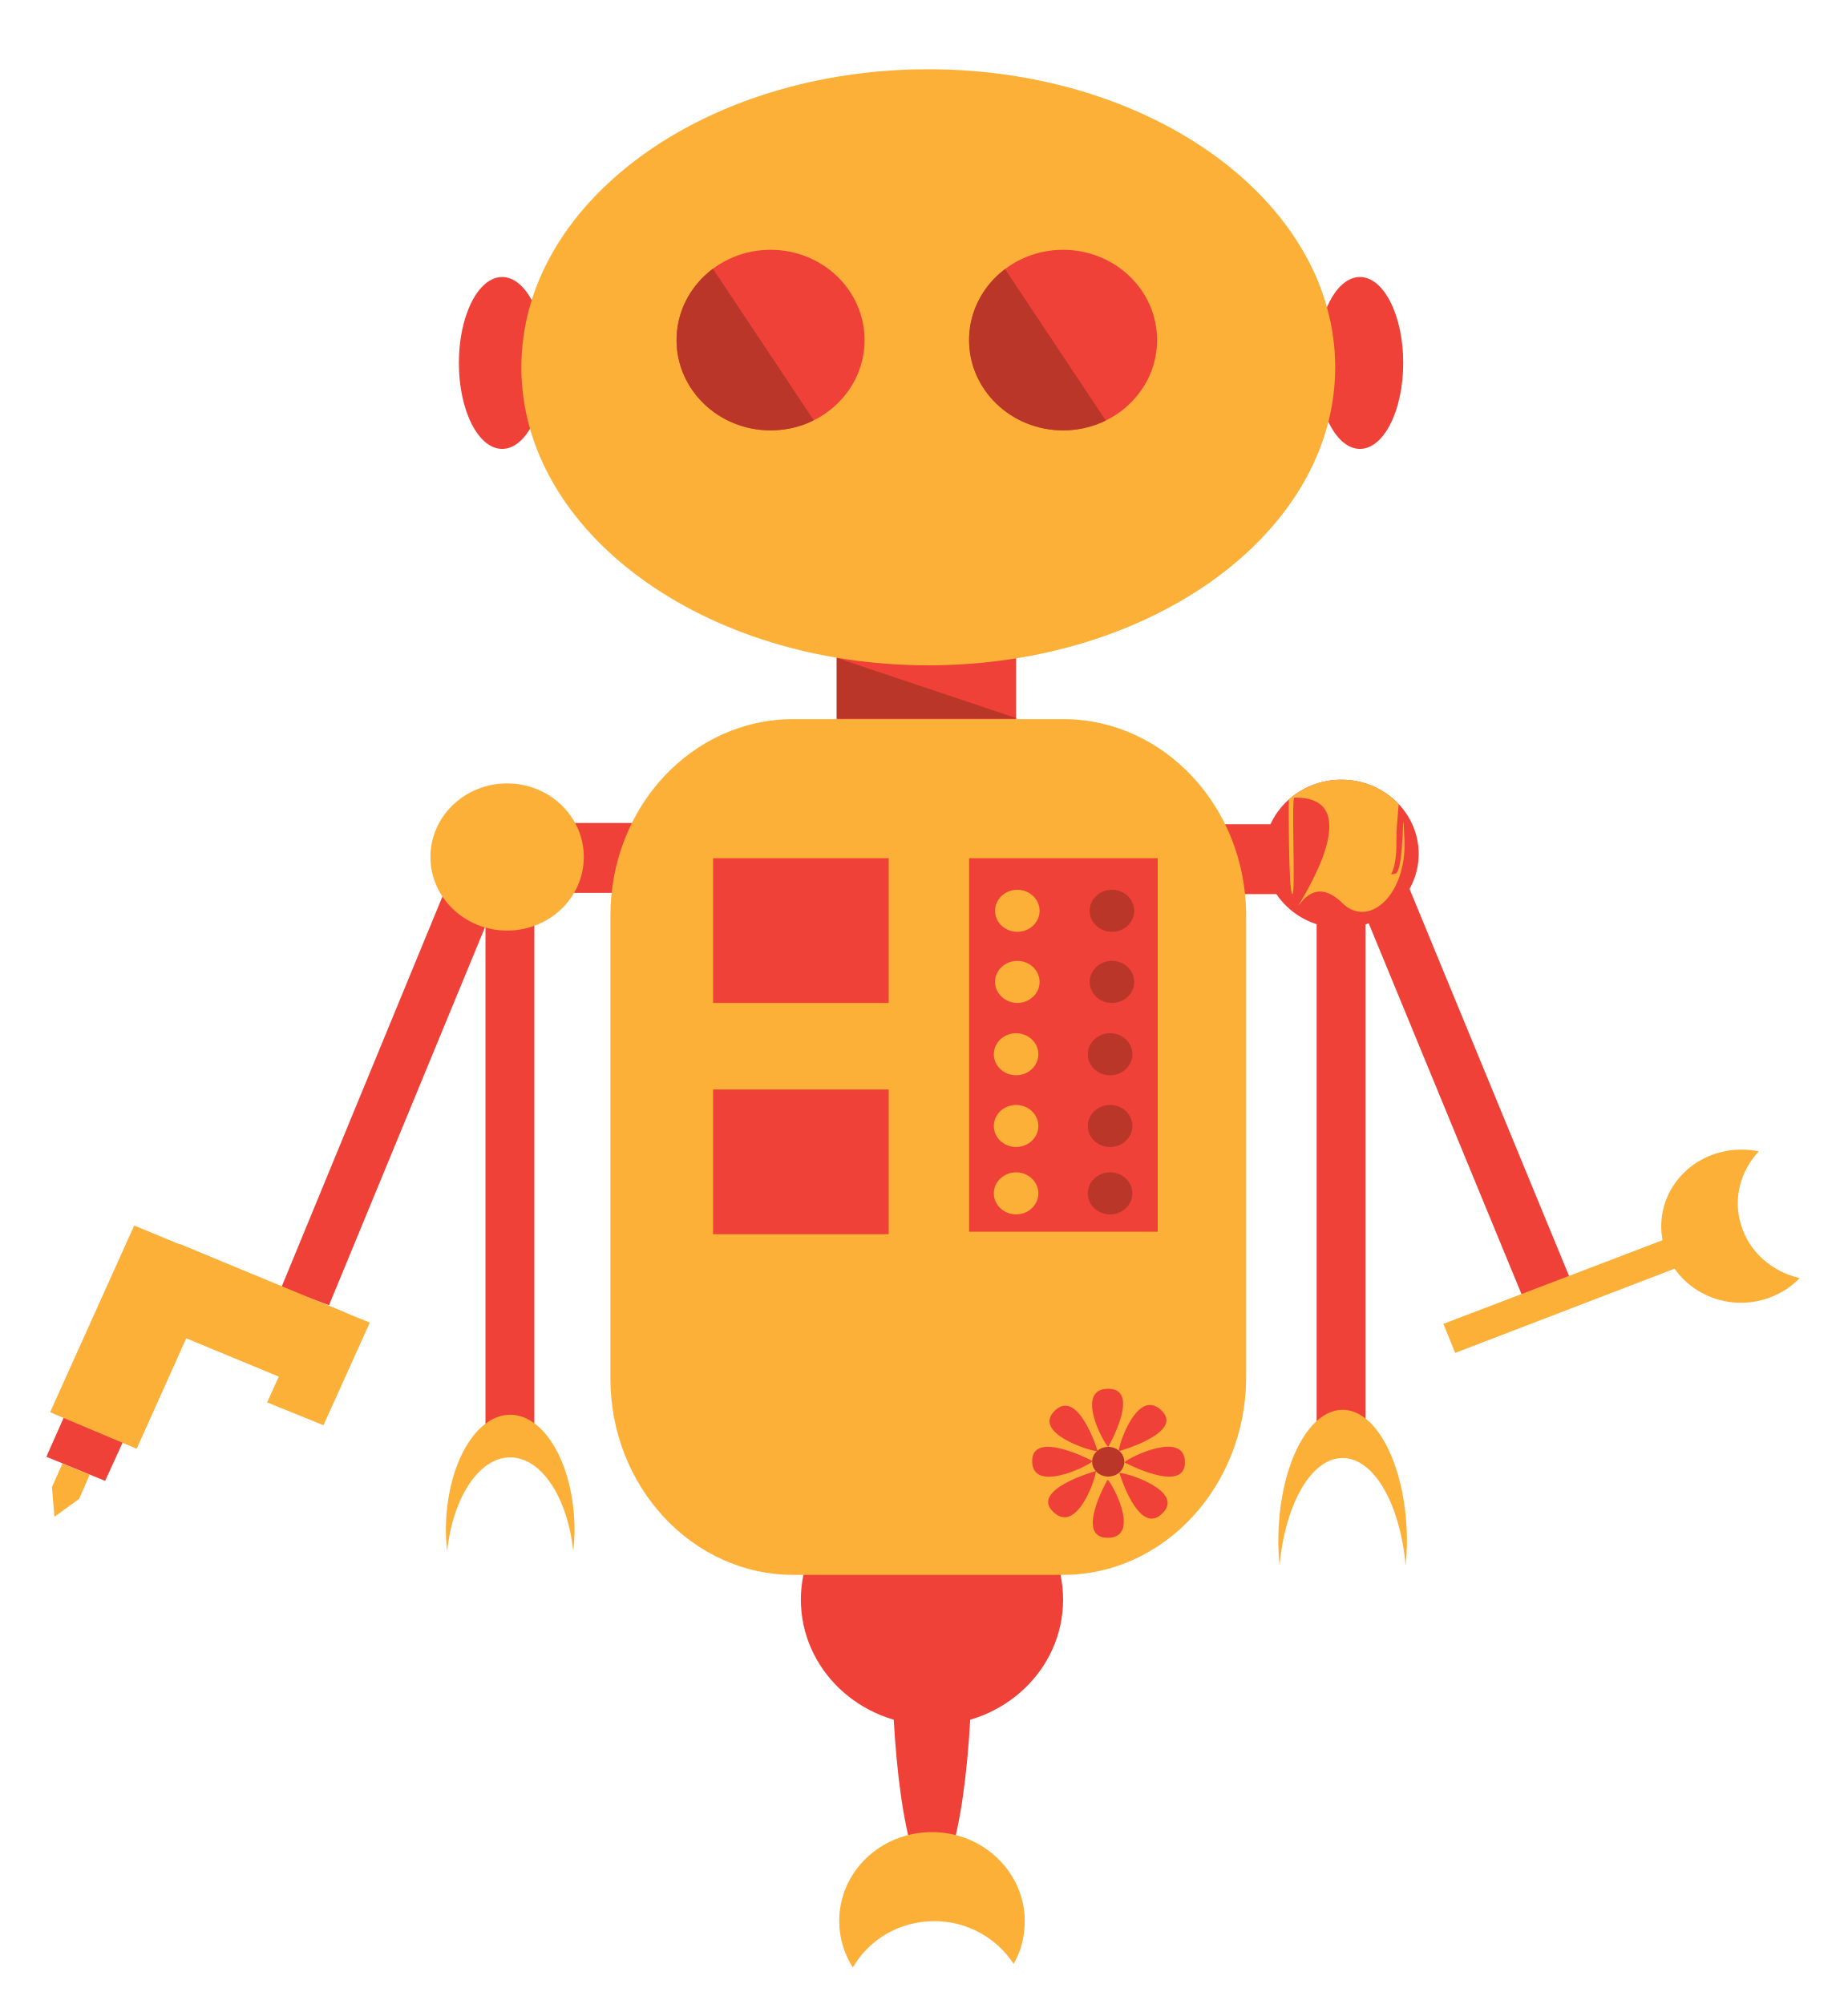
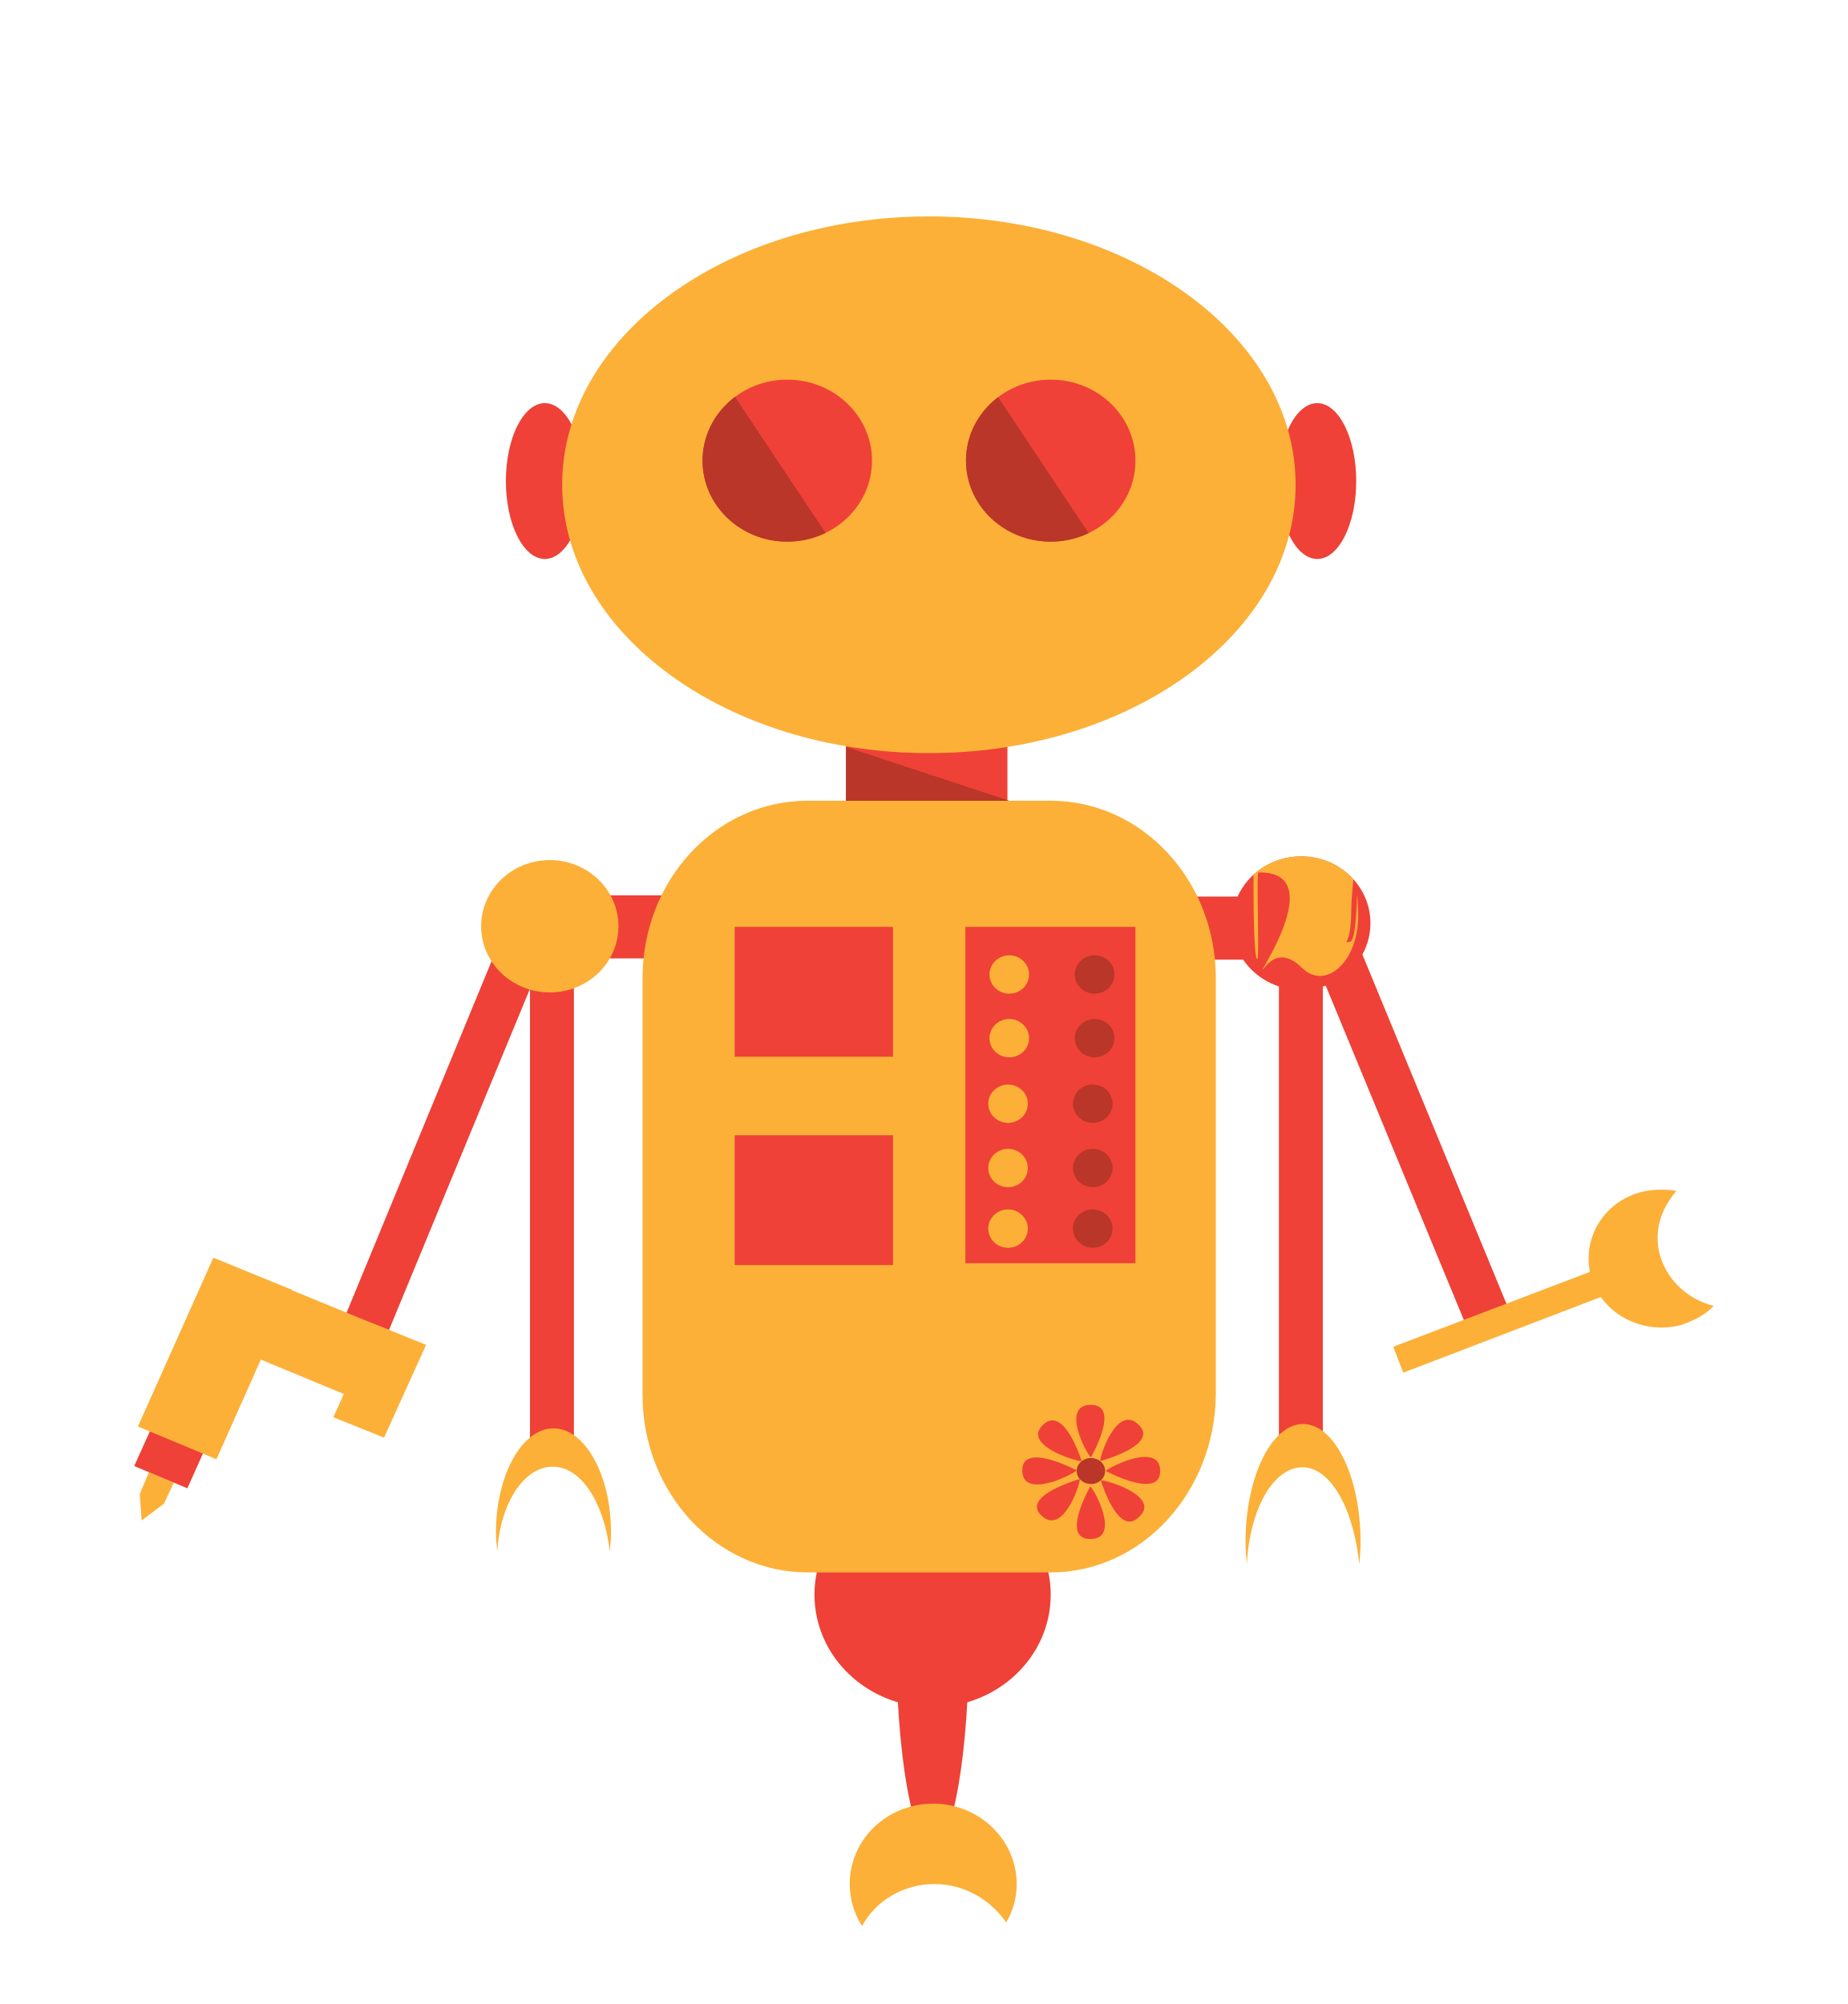
- <svg xmlns="http://www.w3.org/2000/svg" xmlns:xlink="http://www.w3.org/1999/xlink" version="1.1" id="Layer_1" x="0px" y="0px" viewBox="0 0 298.8 324.1" style="enable-background:new 0 0 298.8 324.1;" xml:space="preserve">
+ <svg xmlns="http://www.w3.org/2000/svg" xmlns:xlink="http://www.w3.org/1999/xlink" version="1.1" id="Layer_1" x="0px" y="0px" viewBox="-156 234.9 298.8 324.1" style="enable-background:new -156 234.9 298.8 324.1;" xml:space="preserve">
  <style type="text/css">
	.st0{fill:#EF4137;}
	.st1{fill:#FCB038;}
	.st2{clip-path:url(#SVGID_2_);fill:#B93628;}
	.st3{clip-path:url(#SVGID_4_);fill:#B93628;}
	.st4{fill:#B93628;}
- 	.st5{clip-path:url(#SVGID_6_);fill:#FCB038;}
+ 	.st5{clip-path:url(#SVGID_7_);fill:#FCB038;}
</style>
  <g>
-     <rect x="135.3" y="96.1" class="st0" width="29" height="30.6" />
-     <ellipse class="st0" cx="150.7" cy="266.5" rx="6.5" ry="37.6" />
-     <ellipse class="st0" cx="150.7" cy="258.7" rx="21.2" ry="20.3" />
-     <ellipse class="st0" cx="219.9" cy="58.7" rx="7" ry="13.9" />
-     <ellipse class="st0" cx="81.2" cy="58.7" rx="7" ry="13.9" />
-     <ellipse class="st1" cx="150.1" cy="59.4" rx="65.8" ry="48.2" />
-     <rect x="179.8" y="133.3" class="st0" width="29.5" height="11.3" />
-     <rect x="90.3" y="133.1" class="st0" width="29.5" height="11.3" />
-     <path class="st1" d="M171.9,254.7h-43.6c-16.3,0-29.6-14.2-29.6-31.8v-74.8c0-17.6,13.2-31.8,29.6-31.8h43.6   c16.3,0,29.6,14.2,29.6,31.8v74.8C201.4,240.4,188.2,254.7,171.9,254.7z" />
-     <ellipse class="st0" cx="124.6" cy="55" rx="15.2" ry="14.6" />
-     <ellipse class="st0" cx="171.9" cy="55" rx="15.2" ry="14.6" />
-     <rect x="115.3" y="138.8" class="st0" width="28.4" height="23.4" />
-     <rect x="156.7" y="138.8" class="st0" width="30.5" height="60.4" />
-     <rect x="115.3" y="176.2" class="st0" width="28.4" height="23.4" />
-     <rect x="78.5" y="143.9" class="st0" width="7.9" height="87.9" />
-     <rect x="212.9" y="143.7" class="st0" width="7.9" height="87.9" />
-     <polygon class="st0" points="246.4,210.2 216.9,138.6 224.6,135.7 254.1,207.3  " />
-     <polygon class="st0" points="53.2,211.1 82.7,139.6 75,136.6 45.5,208.2  " />
-     <ellipse class="st1" cx="82" cy="138.6" rx="12.4" ry="11.9" />
-     <ellipse class="st1" cx="216.9" cy="138.1" rx="12.4" ry="11.9" />
+     <rect x="-19.2" y="346.3" class="st0" width="26.1" height="27.6" />
+     <ellipse class="st0" cx="-5.2" cy="499.8" rx="5.9" ry="33.8" />
+     <ellipse class="st0" cx="-5.2" cy="492.8" rx="19.1" ry="18.2" />
+     <ellipse class="st0" cx="57" cy="312.7" rx="6.3" ry="12.6" />
+     <ellipse class="st0" cx="-67.9" cy="312.7" rx="6.3" ry="12.6" />
+     <ellipse class="st1" cx="-5.8" cy="313.3" rx="59.3" ry="43.4" />
+     <rect x="21" y="379.9" class="st0" width="26.6" height="10.2" />
+     <rect x="-59.6" y="379.7" class="st0" width="26.6" height="10.2" />
+     <path class="st1" d="M13.9,489.2h-39.3c-14.7,0-26.7-12.8-26.7-28.7v-67.4c0-15.9,11.9-28.7,26.7-28.7h39.3   c14.7,0,26.7,12.8,26.7,28.7v67.4C40.4,476.3,28.6,489.2,13.9,489.2z" />
+     <ellipse class="st0" cx="-28.7" cy="309.4" rx="13.7" ry="13.1" />
+     <ellipse class="st0" cx="13.9" cy="309.4" rx="13.7" ry="13.1" />
+     <rect x="-37.2" y="384.8" class="st0" width="25.6" height="21" />
+     <rect x="0.1" y="384.8" class="st0" width="27.5" height="54.4" />
+     <rect x="-37.2" y="418.5" class="st0" width="25.6" height="21" />
+     <rect x="-70.3" y="389.5" class="st0" width="7.1" height="79.2" />
+     <rect x="50.8" y="389.3" class="st0" width="7.1" height="79.2" />
+     <polygon class="st0" points="81,449.1 54.4,384.7 61.3,382 87.9,446.5  " />
+     <polygon class="st0" points="-93.1,450 -66.5,385.6 -73.4,382.8 -100,447.3  " />
+     <ellipse class="st1" cx="-67.1" cy="384.7" rx="11.1" ry="10.7" />
+     <ellipse class="st1" cx="54.4" cy="384.2" rx="11.1" ry="10.7" />
    <g>
-       <defs>
-         <ellipse id="SVGID_1_" cx="124.6" cy="55" rx="15.2" ry="14.6" />
-       </defs>
-       <clipPath id="SVGID_2_">
-         <use xlink:href="#SVGID_1_" style="overflow:visible;" />
-       </clipPath>
-       <polygon class="st2" points="115.3,43.5 131.6,68 127.3,82 103,55 107.1,41.9   " />
+       <g>
+         <g>
+           <defs>
+             <ellipse id="SVGID_1_" cx="-28.7" cy="309.4" rx="13.7" ry="13.1" />
+           </defs>
+           <clipPath id="SVGID_2_">
+             <use xlink:href="#SVGID_1_" style="overflow:visible;" />
+           </clipPath>
+           <polygon class="st2" points="-37.2,299 -22.5,321.1 -26.4,333.6 -48.2,309.4 -44.5,297.6     " />
+         </g>
+       </g>
    </g>
    <g>
-       <defs>
-         <ellipse id="SVGID_3_" cx="171.9" cy="55" rx="15.2" ry="14.6" />
-       </defs>
-       <clipPath id="SVGID_4_">
-         <use xlink:href="#SVGID_3_" style="overflow:visible;" />
-       </clipPath>
-       <polygon class="st3" points="162.5,43.5 178.8,68 174.6,82 150.3,55 154.4,41.9   " />
+       <g>
+         <g>
+           <defs>
+             <ellipse id="SVGID_3_" cx="13.9" cy="309.4" rx="13.7" ry="13.1" />
+           </defs>
+           <clipPath id="SVGID_4_">
+             <use xlink:href="#SVGID_3_" style="overflow:visible;" />
+           </clipPath>
+           <polygon class="st3" points="5.3,299 20,321.1 16.2,333.6 -5.6,309.4 -1.9,297.6     " />
+         </g>
+       </g>
    </g>
-     <ellipse class="st1" cx="164.5" cy="147.3" rx="3.6" ry="3.4" />
-     <ellipse class="st4" cx="179.8" cy="147.3" rx="3.6" ry="3.4" />
-     <path class="st1" d="M217.1,235.8c5.1,0,9.3,7.5,10.2,17.4c0.1-1.3,0.2-2.6,0.2-3.9c0-11.7-4.7-21.3-10.4-21.3s-10.4,9.5-10.4,21.3   c0,1.3,0.1,2.6,0.2,3.9C207.8,243.3,212,235.8,217.1,235.8z" />
-     <path class="st1" d="M82.5,235.7c5.1,0,9.3,6.6,10.2,15.2c0.1-1.1,0.2-2.2,0.2-3.4c0-10.3-4.7-18.7-10.4-18.7s-10.4,8.4-10.4,18.7   c0,1.2,0.1,2.3,0.2,3.4C73.2,242.3,77.4,235.7,82.5,235.7z" />
-     <path class="st1" d="M151.1,310.7c5.4,0,10.1,2.8,12.8,6.9c1.2-2,1.8-4.4,1.8-6.9c0-7.9-6.7-14.4-15-14.4c-8.3,0-15,6.4-15,14.4   c0,2.7,0.8,5.3,2.2,7.5C140.5,313.7,145.4,310.7,151.1,310.7z" />
-     <ellipse class="st1" cx="164.5" cy="158.8" rx="3.6" ry="3.4" />
-     <ellipse class="st4" cx="179.8" cy="158.8" rx="3.6" ry="3.4" />
-     <ellipse class="st1" cx="164.3" cy="170.5" rx="3.6" ry="3.4" />
-     <ellipse class="st4" cx="179.5" cy="170.5" rx="3.6" ry="3.4" />
-     <ellipse class="st1" cx="164.3" cy="182.1" rx="3.6" ry="3.4" />
-     <ellipse class="st4" cx="179.5" cy="182.1" rx="3.6" ry="3.4" />
-     <ellipse class="st1" cx="164.3" cy="193" rx="3.6" ry="3.4" />
-     <ellipse class="st4" cx="179.5" cy="193" rx="3.6" ry="3.4" />
+     <ellipse class="st1" cx="7.2" cy="392.5" rx="3.2" ry="3.1" />
+     <ellipse class="st4" cx="21" cy="392.5" rx="3.2" ry="3.1" />
+     <path class="st1" d="M54.6,472.2c4.6,0,8.3,6.8,9.2,15.7c0.1-1.2,0.2-2.3,0.2-3.6c0-10.6-4.2-19.1-9.3-19.1s-9.3,8.6-9.3,19.1   c0,1.2,0.1,2.3,0.2,3.6C46.1,478.9,49.9,472.2,54.6,472.2z" />
+     <path class="st1" d="M-66.6,472.1c4.6,0,8.3,5.9,9.2,13.7c0.1-1,0.2-2,0.2-3.1c0-9.2-4.2-16.8-9.3-16.8s-9.3,7.6-9.3,16.8   c0,1.1,0.1,2.1,0.2,3.1C-75.1,478-71.3,472.1-66.6,472.1z" />
+     <path class="st1" d="M-4.9,539.6c4.9,0,9.1,2.6,11.6,6.2c1.1-1.8,1.7-4,1.7-6.2c0-7.1-6-13-13.5-13s-13.5,5.8-13.5,13   c0,2.4,0.7,4.8,2,6.8C-14.5,542.4-10,539.6-4.9,539.6z" />
+     <ellipse class="st1" cx="7.2" cy="402.8" rx="3.2" ry="3.1" />
+     <ellipse class="st4" cx="21" cy="402.8" rx="3.2" ry="3.1" />
+     <ellipse class="st1" cx="7" cy="413.4" rx="3.2" ry="3.1" />
+     <ellipse class="st4" cx="20.7" cy="413.4" rx="3.2" ry="3.1" />
+     <ellipse class="st1" cx="7" cy="423.8" rx="3.2" ry="3.1" />
+     <ellipse class="st4" cx="20.7" cy="423.8" rx="3.2" ry="3.1" />
+     <ellipse class="st1" cx="7" cy="433.6" rx="3.2" ry="3.1" />
+     <ellipse class="st4" cx="20.7" cy="433.6" rx="3.2" ry="3.1" />
    <g>
-       <polygon class="st1" points="279.5,196.5 233.4,214.1 235.3,218.8 281.4,201.1   " />
-       <path class="st1" d="M281.5,198c-1.3-4.3,0-8.7,2.9-11.8c-2-0.4-4.2-0.4-6.4,0.2c-6.9,1.9-10.8,8.7-8.9,15.3    c2,6.6,9.1,10.4,16,8.5c2.4-0.7,4.4-1.9,5.9-3.5C286.6,205.7,282.8,202.5,281.5,198z" />
+       <polygon class="st1" points="110.8,436.9 69.3,452.7 70.9,456.9 112.4,441   " />
+       <path class="st1" d="M112.5,438.2c-1.2-3.9,0-7.8,2.6-10.7c-1.8-0.3-3.8-0.3-5.8,0.2c-6.2,1.7-9.7,7.8-8,13.8    c1.8,5.9,8.2,9.3,14.5,7.7c2.1-0.7,4-1.7,5.3-3.1C117.1,445.1,113.8,442.2,112.5,438.2z" />
    </g>
-     <path class="st1" d="M134.8,104.3" />
-     <polygon class="st4" points="135.3,106.4 164.5,116.2 135.3,116.2  " />
+     <path class="st1" d="M-19.6,353.8" />
+     <polygon class="st4" points="-19.2,355.7 7.2,364.4 -19.2,364.4  " />
    <g>
-       <ellipse class="st4" cx="179.2" cy="236.4" rx="2.6" ry="2.4" />
-       <path class="st0" d="M176.7,236.3c-0.9,0.9-9.8,5.2-9.8,0C166.9,231.1,176.7,236.3,176.7,236.3z" />
-       <path class="st0" d="M177.2,237.9c0,1.2-3.1,10.3-6.9,6.6C166.5,240.9,177.2,237.9,177.2,237.9z" />
-       <path class="st0" d="M179.1,239.3c0.9,0.8,5.4,9.4,0,9.4S179.1,239.3,179.1,239.3z" />
-       <path class="st0" d="M181,238.2c1.3,0,10.7,3,6.9,6.6C184.1,248.5,181,238.2,181,238.2z" />
-       <path class="st0" d="M181.8,236.5c0.9-0.9,9.8-5.2,9.8,0S181.8,236.5,181.8,236.5z" />
-       <path class="st0" d="M179.2,234c-0.9-0.8-5.4-9.4,0-9.4S179.2,234,179.2,234z" />
-       <path class="st0" d="M177.5,234.7c-1.3,0-10.7-3-6.9-6.6S177.5,234.7,177.5,234.7z" />
-       <path class="st0" d="M180.9,234.7c0-1.2,3.1-10.3,6.9-6.6C191.6,231.7,180.9,234.7,180.9,234.7z" />
+       <ellipse class="st4" cx="20.4" cy="472.8" rx="2.3" ry="2.1" />
+       <path class="st0" d="M18.1,472.7c-0.8,0.8-8.8,4.7-8.8,0S18.1,472.7,18.1,472.7z" />
+       <path class="st0" d="M18.6,474.1c0,1.1-2.8,9.2-6.2,5.9C9,476.8,18.6,474.1,18.6,474.1z" />
+       <path class="st0" d="M20.3,475.3c0.8,0.7,4.9,8.5,0,8.5S20.3,475.3,20.3,475.3z" />
+       <path class="st0" d="M22,474.3c1.2,0,9.7,2.7,6.2,5.9C24.8,483.7,22,474.3,22,474.3z" />
+       <path class="st0" d="M22.8,472.8c0.8-0.8,8.8-4.7,8.8,0S22.8,472.8,22.8,472.8z" />
+       <path class="st0" d="M20.4,470.6c-0.8-0.7-4.9-8.5,0-8.5S20.4,470.6,20.4,470.6z" />
+       <path class="st0" d="M18.9,471.2c-1.2,0-9.7-2.7-6.2-5.9C16.1,462.1,18.9,471.2,18.9,471.2z" />
+       <path class="st0" d="M21.9,471.2c0-1.1,2.8-9.2,6.2-5.9C31.6,468.6,21.9,471.2,21.9,471.2z" />
    </g>
    <g>
-       <polygon class="st1" points="55.9,212.3 50.3,224.8 23.5,213.7 29.1,201.2   " />
-       <polygon class="st1" points="10.1,236.7 8.4,240.5 8.8,245.3 12.8,242.4 14.5,238.5   " />
-       <polygon class="st0" points="21.7,229.2 17,239.5 7.5,235.6 12.1,225.2   " />
-       <polygon class="st1" points="35.7,204 22.1,234.3 8.1,228.4 21.7,198.2   " />
-       <polygon class="st1" points="59.8,213.9 52.3,230.5 43.2,226.8 50.7,210.2   " />
+       <polygon class="st1" points="-90.7,451 -95.7,462.3 -119.8,452.3 -114.8,441.1   " />
+       <polygon class="st1" points="-131.9,473 -133.4,476.5 -133.1,480.8 -129.5,478.1 -127.9,474.7   " />
+       <polygon class="st0" points="-121.5,466.2 -125.7,475.6 -134.3,472 -130.1,462.7   " />
+       <polygon class="st1" points="-108.8,443.5 -121,470.9 -133.7,465.6 -121.5,438.3   " />
+       <polygon class="st1" points="-87.1,452.4 -93.9,467.4 -102.1,464.1 -95.3,449.1   " />
    </g>
    <g>
-       <defs>
-         <ellipse id="SVGID_5_" cx="216.9" cy="138.1" rx="12.5" ry="12" />
-       </defs>
-       <use xlink:href="#SVGID_5_" style="overflow:visible;fill:#EF4137;" />
-       <clipPath id="SVGID_6_">
-         <use xlink:href="#SVGID_5_" style="overflow:visible;" />
-       </clipPath>
-       <path class="st5" d="M208.4,129.3c0,0-0.1,15.3,0.6,15.3c0.5,0-0.2-15.6,0.3-15.6c12.4-0.2,0.5,17.4,0.7,17.4s2.6-4.7,7-0.4    c4.3,4.3,10.5-1.3,10.1-10.2c-0.4-8.8,0.1,5.3-1.5,5.5s0.3,0.8,0.2-5.5c0-6.2,2.3-12.3-3.6-12.9s-13.7,4.4-13.7,4.4L208.4,129.3z" />
+       <g>
+         <ellipse id="SVGID_5_" class="st0" cx="54.4" cy="384.2" rx="11.2" ry="10.8" />
+       </g>
+       <g>
+         <g>
+           <defs>
+             <ellipse id="SVGID_6_" cx="54.4" cy="384.2" rx="11.2" ry="10.8" />
+           </defs>
+           <clipPath id="SVGID_7_">
+             <use xlink:href="#SVGID_6_" style="overflow:visible;" />
+           </clipPath>
+           <path class="st5" d="M46.7,376.2c0,0-0.1,13.8,0.6,13.8c0.4,0-0.2-14,0.2-14c11.1-0.2,0.4,15.7,0.7,15.7c0.2,0,2.3-4.2,6.3-0.3      c3.9,3.9,9.5-1.2,9.1-9.2c-0.3-7.9,0.1,4.8-1.3,5c-1.4,0.2,0.2,0.7,0.2-5c0-5.6,2.1-11.1-3.2-11.6c-5.3-0.6-12.3,4-12.3,4      L46.7,376.2z" />
+         </g>
+       </g>
    </g>
  </g>
</svg>
